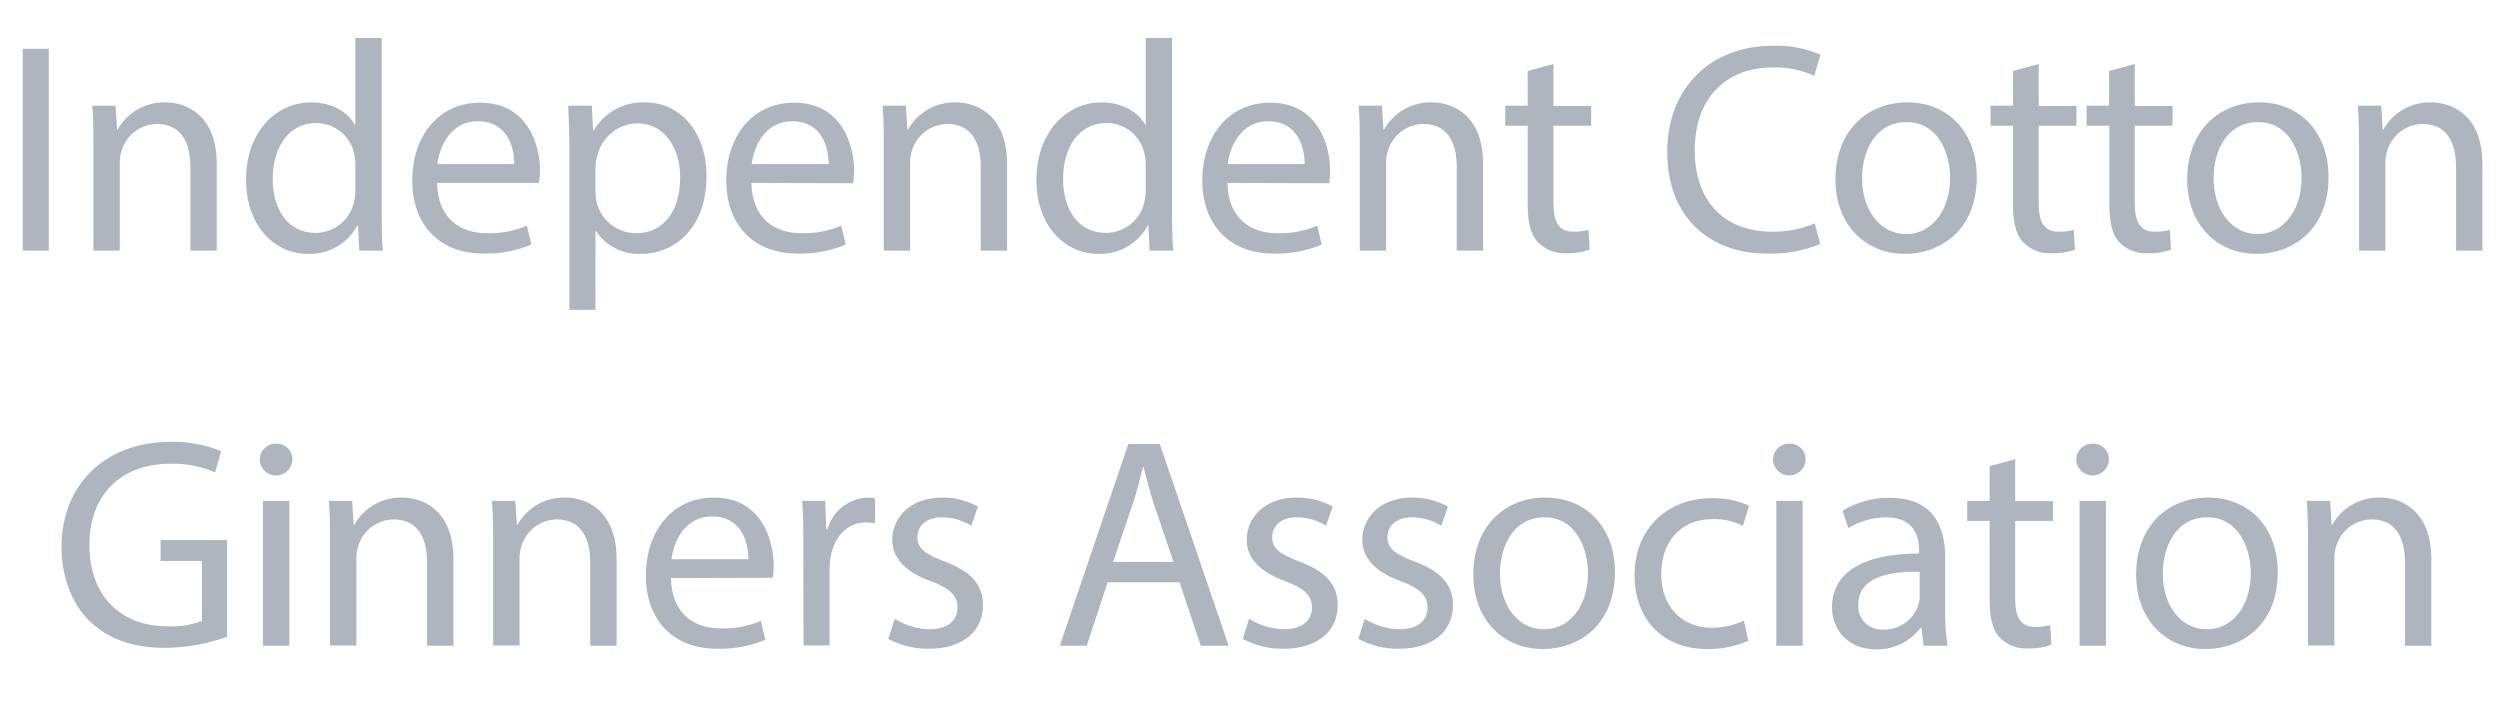
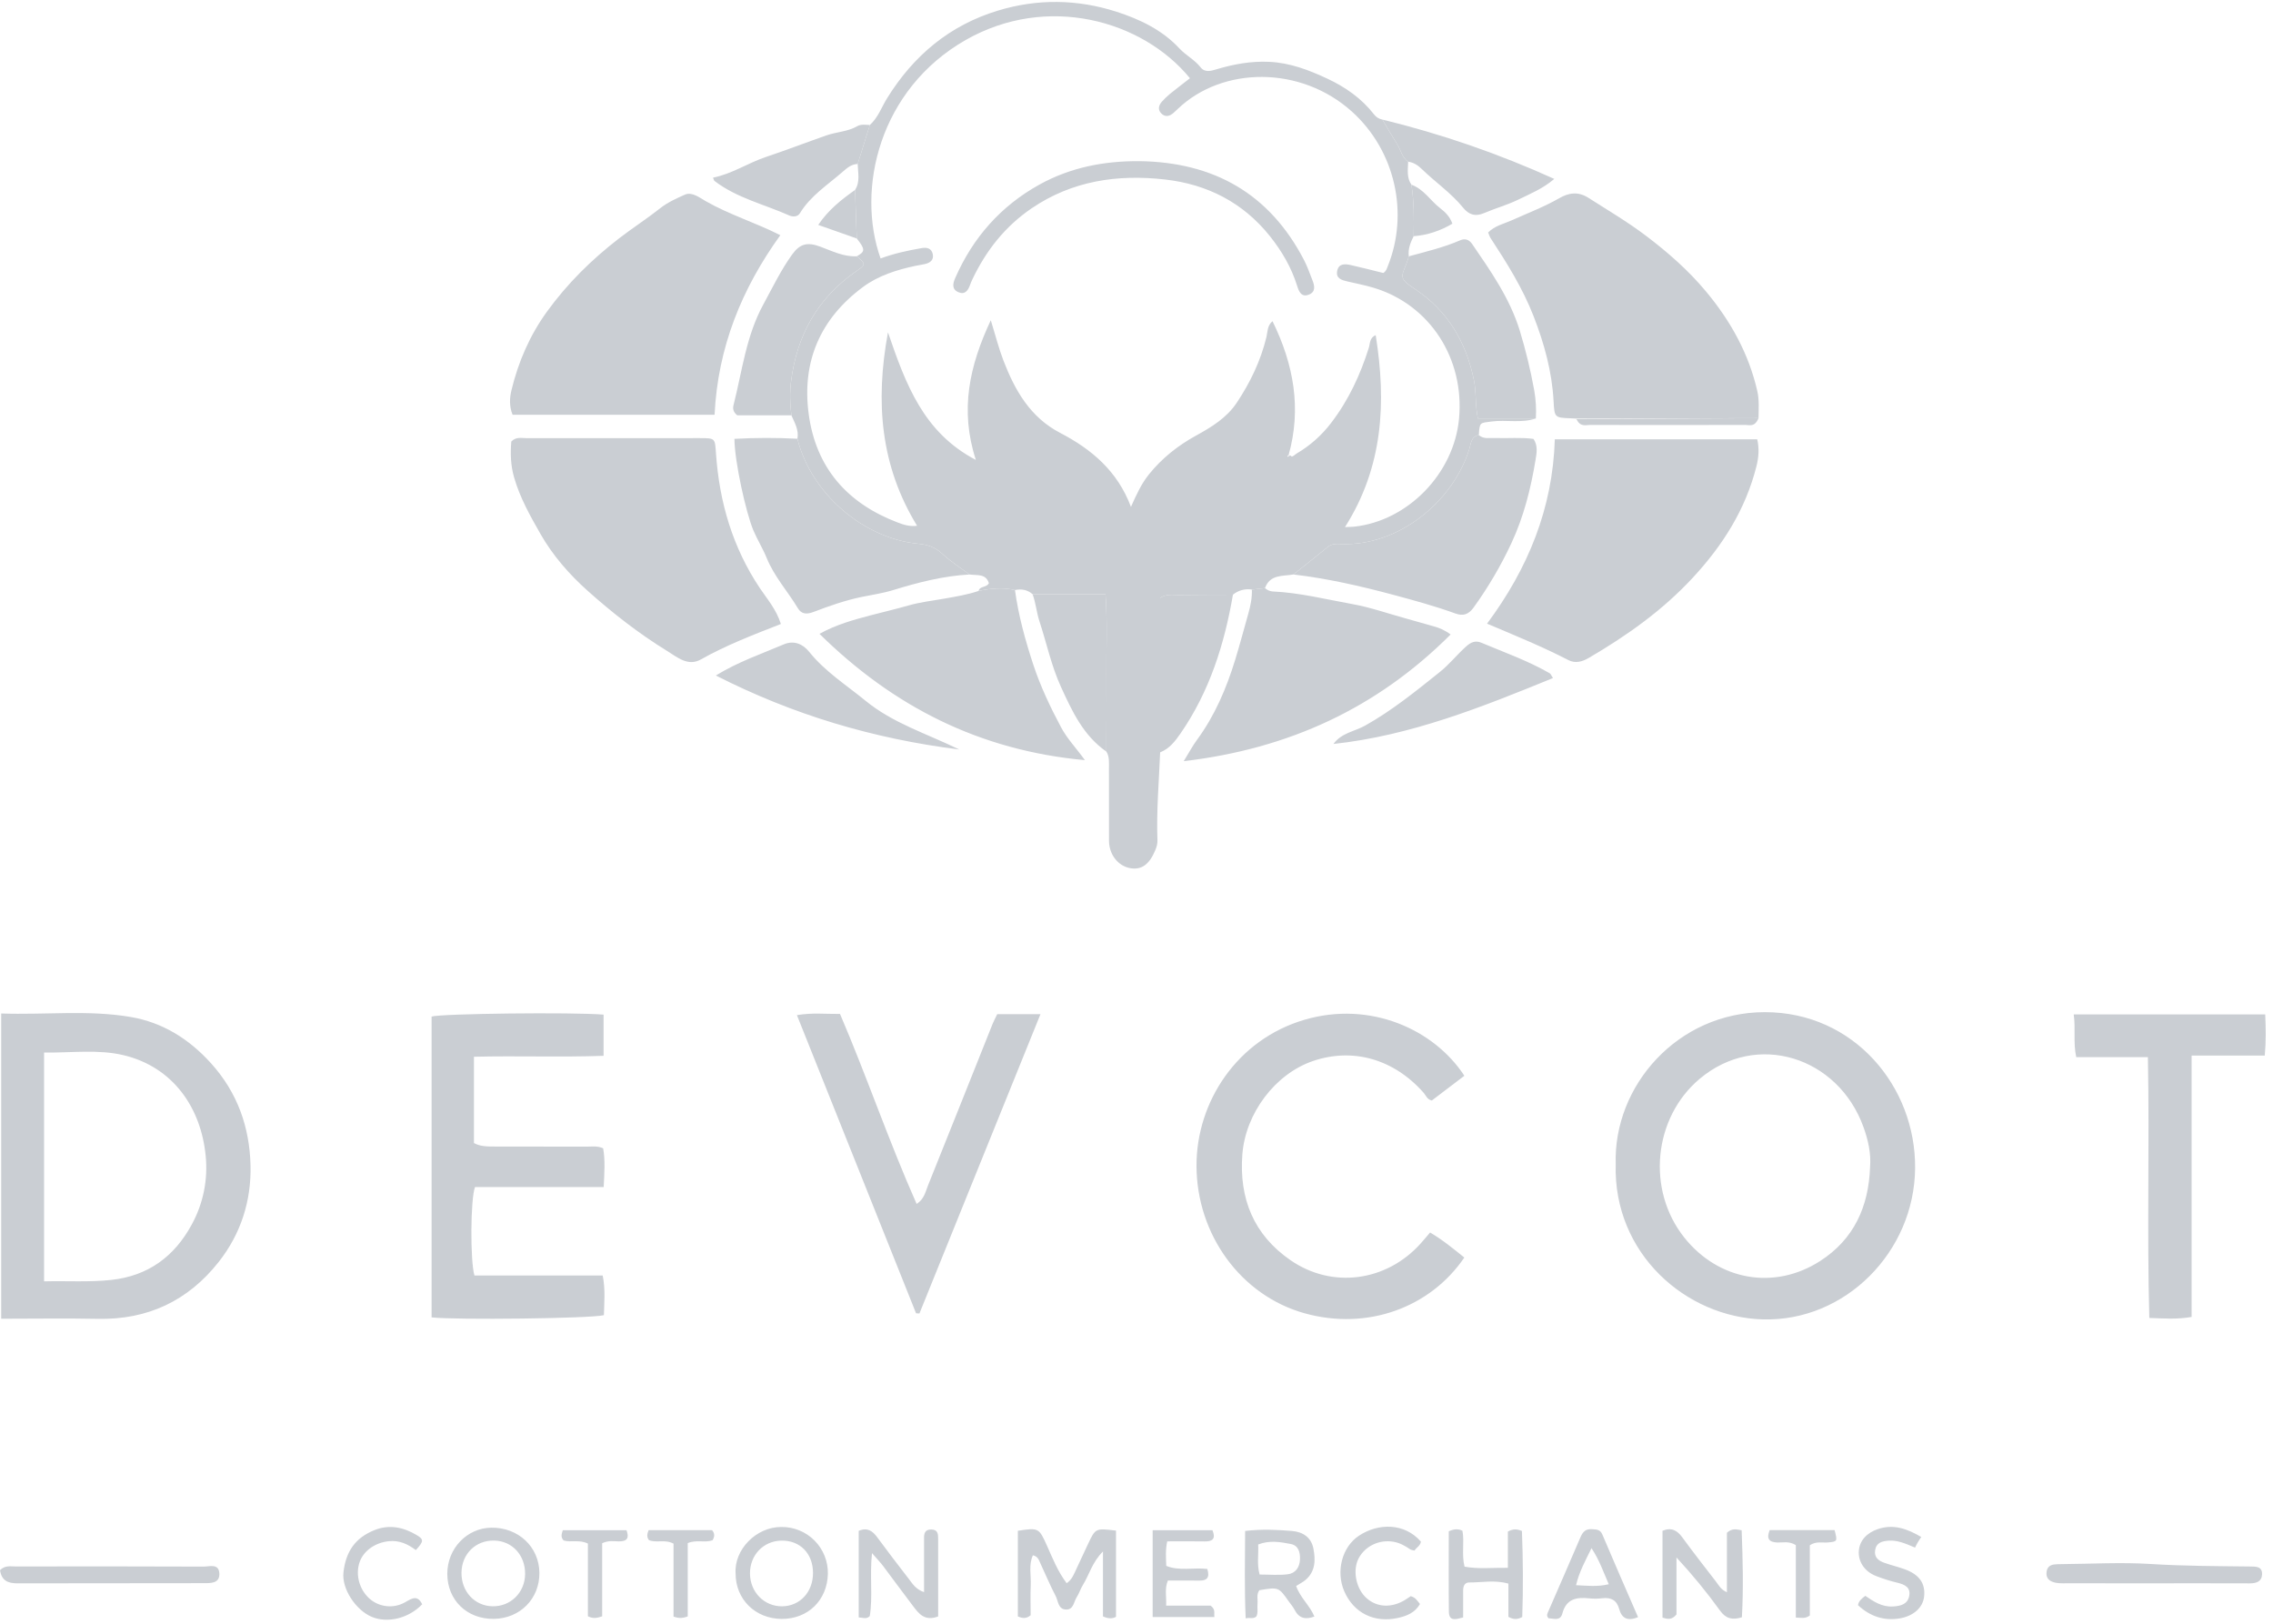
- <svg xmlns="http://www.w3.org/2000/svg" id="5b89969f-a4b6-4032-8456-c17b6b17ff18" data-name="Layer 1" viewBox="0 0 417.54 120.35">
-   <defs>
-     <style />
-   </defs>
-   <path class="50eddc32-11f8-4732-87a7-a5ddf78c550a" fill="#aeb5be" d="M8.15 8.15v33.7H3.8V8.15zM15.6 24.2c0-2.5 0-4.55-.2-6.55h3.9l.25 4h.1a8.9 8.9 0 0 1 8-4.55c3.35 0 8.55 2 8.55 10.3v14.45h-4.4v-14c0-3.9-1.45-7.15-5.6-7.15a6.25 6.25 0 0 0-5.9 4.5 6.33 6.33 0 0 0-.3 2.1v14.55h-4.4zM63.75 6.35V35.6c0 2.15 0 4.6.2 6.25H60l-.2-4.2h-.1a9 9 0 0 1-8.25 4.75c-5.85 0-10.35-4.95-10.35-12.3-.05-8 4.95-13 10.85-13 3.7 0 6.2 1.75 7.3 3.7h.1V6.35zm-4.4 21.15a7.77 7.77 0 0 0-.2-1.85 6.47 6.47 0 0 0-6.35-5.1c-4.55 0-7.25 4-7.25 9.35 0 4.9 2.4 9 7.15 9a6.61 6.61 0 0 0 6.45-5.25 7.64 7.64 0 0 0 .2-1.9zM73 30.55c.1 5.95 3.9 8.4 8.3 8.4A15.91 15.91 0 0 0 88 37.7l.75 3.15a19.6 19.6 0 0 1-8 1.5c-7.45 0-11.9-4.9-11.9-12.2s4.3-13 11.35-13c7.9 0 10 7 10 11.4a16.6 16.6 0 0 1-.2 2zm12.9-3.15c0-2.8-1.15-7.15-6.1-7.15-4.45 0-6.4 4.1-6.75 7.15zm9.2-1.85c0-3.1-.1-5.6-.2-7.9h3.95l.2 4.15h.1a9.51 9.51 0 0 1 8.6-4.7c5.85 0 10.25 4.95 10.25 12.3 0 8.7-5.3 13-11 13a8.49 8.49 0 0 1-7.45-3.8h-.1v13.15H95.1zM99.45 32a9.91 9.91 0 0 0 .2 1.8 6.79 6.79 0 0 0 6.6 5.15c4.65 0 7.35-3.8 7.35-9.35 0-4.85-2.55-9-7.2-9a7 7 0 0 0-6.65 5.45 7.14 7.14 0 0 0-.3 1.8zm26.05-1.45c.1 5.95 3.9 8.4 8.3 8.4a15.91 15.91 0 0 0 6.7-1.25l.75 3.15a19.6 19.6 0 0 1-8.05 1.5c-7.45 0-11.9-4.9-11.9-12.2s4.3-13 11.35-13c7.9 0 10 7 10 11.4a16.6 16.6 0 0 1-.15 2.05zm12.9-3.15c0-2.8-1.15-7.15-6.1-7.15-4.45 0-6.4 4.1-6.75 7.15zm9.2-3.2c0-2.5 0-4.55-.2-6.55h3.9l.25 4h.1a8.9 8.9 0 0 1 8-4.55c3.35 0 8.55 2 8.55 10.3v14.45h-4.4v-14c0-3.9-1.45-7.15-5.6-7.15a6.25 6.25 0 0 0-5.9 4.5 6.33 6.33 0 0 0-.3 2.05v14.6h-4.4zm48.15-17.85V35.6c0 2.15.05 4.6.2 6.25H192l-.2-4.2h-.1a9 9 0 0 1-8.25 4.75c-5.85 0-10.35-4.95-10.35-12.3 0-8 5-13 10.85-13 3.7 0 6.2 1.75 7.3 3.7h.1V6.35zm-4.4 21.15a7.77 7.77 0 0 0-.2-1.85 6.47 6.47 0 0 0-6.35-5.1c-4.55 0-7.25 4-7.25 9.35 0 4.9 2.4 9 7.15 9a6.61 6.61 0 0 0 6.45-5.25 7.64 7.64 0 0 0 .2-1.9zM205 30.55c.1 5.95 3.9 8.4 8.3 8.4a15.91 15.91 0 0 0 6.7-1.25l.75 3.15a19.6 19.6 0 0 1-8.05 1.5c-7.45 0-11.9-4.9-11.9-12.2s4.3-13 11.35-13c7.9 0 10 7 10 11.4a16.6 16.6 0 0 1-.15 2.05zm12.9-3.15c0-2.8-1.15-7.15-6.1-7.15-4.45 0-6.4 4.1-6.75 7.15zm9.2-3.2c0-2.5 0-4.55-.2-6.55h3.9l.25 4h.1a8.9 8.9 0 0 1 8-4.55c3.35 0 8.55 2 8.55 10.3v14.45h-4.4v-14c0-3.9-1.45-7.15-5.6-7.15a6.25 6.25 0 0 0-5.9 4.5 6.33 6.33 0 0 0-.3 2.05v14.6h-4.4zm32.35-13.5v7h6.3V21h-6.3v13c0 3 .85 4.7 3.3 4.7a9.79 9.79 0 0 0 2.55-.3l.2 3.3a10.77 10.77 0 0 1-3.9.6 6.1 6.1 0 0 1-4.75-1.85c-1.25-1.3-1.7-3.45-1.7-6.3V21h-3.75v-3.35h3.75v-5.8zM304 40.75a21.59 21.59 0 0 1-8.9 1.6c-9.5 0-16.65-6-16.65-17 0-10.55 7.15-17.7 17.6-17.7a18.06 18.06 0 0 1 8 1.5l-1.05 3.5a15.84 15.84 0 0 0-6.8-1.4c-7.9 0-13.15 5.05-13.15 13.9 0 8.25 4.75 13.55 12.95 13.55a17.41 17.41 0 0 0 7.1-1.4zm26.15-11.2c0 9-6.2 12.85-12 12.85-6.55 0-11.6-4.8-11.6-12.45 0-8.1 5.3-12.85 12-12.85 6.9 0 11.6 5.05 11.6 12.45zM311 29.8c0 5.3 3.05 9.3 7.35 9.3s7.35-4 7.35-9.4c0-4.1-2-9.3-7.25-9.3S311 25.2 311 29.8zm29.5-19.1v7h6.3V21h-6.3v13c0 3 .85 4.7 3.3 4.7a9.79 9.79 0 0 0 2.55-.3l.2 3.3a10.77 10.77 0 0 1-3.9.6 6.1 6.1 0 0 1-4.75-1.85c-1.25-1.3-1.7-3.45-1.7-6.3V21h-3.75v-3.35h3.75v-5.8zm16.04 0v7h6.31V21h-6.31v13c0 3 .86 4.7 3.31 4.7a9.79 9.79 0 0 0 2.55-.3l.2 3.3a10.77 10.77 0 0 1-3.9.6 6.1 6.1 0 0 1-4.7-1.8c-1.25-1.3-1.7-3.45-1.7-6.3V21h-3.8v-3.35h3.75v-5.8zm32.36 18.85c0 9-6.2 12.85-12 12.85-6.56 0-11.6-4.8-11.6-12.45 0-8.1 5.29-12.85 12-12.85 6.9 0 11.6 5.05 11.6 12.45zm-19.2.25c0 5.3 3.05 9.3 7.35 9.3s7.35-4 7.35-9.4c0-4.1-2-9.3-7.25-9.3s-7.45 4.8-7.45 9.4zm24.3-5.6c0-2.5-.05-4.55-.2-6.55h3.9l.25 4h.1a8.9 8.9 0 0 1 8-4.55c3.35 0 8.55 2 8.55 10.3v14.45h-4.4v-14c0-3.9-1.45-7.15-5.6-7.15a6.25 6.25 0 0 0-5.9 4.5 6.33 6.33 0 0 0-.3 2.05v14.6H394zM37.93 106.35a31.4 31.4 0 0 1-10.35 1.85c-5.1 0-9.3-1.3-12.61-4.45-2.89-2.8-4.7-7.3-4.7-12.55.06-10 7-17.4 18.26-17.4a20.83 20.83 0 0 1 8.4 1.55l-1 3.55a17.47 17.47 0 0 0-7.45-1.45c-8.2 0-13.55 5.1-13.55 13.55s5.15 13.6 13 13.6a14.19 14.19 0 0 0 5.8-.9v-10h-6.9v-3.5h11.1zm10.9-29.5a2.73 2.73 0 0 1-5.45 0 2.67 2.67 0 0 1 2.74-2.75 2.62 2.62 0 0 1 2.71 2.75zm-4.91 31v-24.2h4.41v24.2zm11.2-17.65c0-2.5 0-4.55-.2-6.55h3.9l.25 4h.1a8.9 8.9 0 0 1 8-4.55c3.35 0 8.56 2 8.56 10.3v14.45h-4.4V93.9c0-3.9-1.45-7.15-5.61-7.15a6.25 6.25 0 0 0-5.9 4.5 6.33 6.33 0 0 0-.3 2v14.55h-4.4zm27.25 0c0-2.5-.05-4.55-.2-6.55h3.9l.25 4h.1a8.9 8.9 0 0 1 8-4.55c3.35 0 8.56 2 8.56 10.3v14.45h-4.4V93.9c0-3.9-1.46-7.15-5.61-7.15a6.25 6.25 0 0 0-5.9 4.5 6.33 6.33 0 0 0-.3 2v14.55h-4.4zm29.7 6.35c.1 6 3.9 8.4 8.3 8.4a16 16 0 0 0 6.71-1.25l.75 3.15a19.7 19.7 0 0 1-8.06 1.5c-7.45 0-11.9-4.9-11.9-12.2s4.3-13.05 11.35-13.05c7.9 0 10 7 10 11.4a19.43 19.43 0 0 1-.14 2zM125 93.4c0-2.8-1.14-7.15-6.1-7.15-4.45 0-6.4 4.1-6.75 7.15zm9.17-2.2c0-2.85 0-5.3-.2-7.55h3.85l.18 4.75h.2a7.26 7.26 0 0 1 6.7-5.3 4.76 4.76 0 0 1 1.25.15v4.15a6.61 6.61 0 0 0-1.5-.15c-3.1 0-5.3 2.35-5.9 5.65a12.38 12.38 0 0 0-.2 2v12.9h-4.35zm15.25 12.15a11.53 11.53 0 0 0 5.8 1.75c3.2 0 4.7-1.6 4.7-3.6s-1.25-3.25-4.5-4.45c-4.35-1.55-6.4-4-6.4-6.85 0-3.9 3.15-7.1 8.35-7.1a12.08 12.08 0 0 1 5.95 1.5l-1.1 3.2a9.42 9.42 0 0 0-4.95-1.4c-2.6 0-4.05 1.5-4.05 3.3 0 2 1.45 2.9 4.6 4.1 4.2 1.6 6.35 3.7 6.35 7.3 0 4.25-3.3 7.25-9 7.25a13.8 13.8 0 0 1-6.8-1.65zm35.58-6.1l-3.5 10.6H177l11.45-33.7h5.25l11.5 33.7h-4.65L197 97.25zm11-3.4l-3.3-9.7C192 82 191.52 80 191 78h-.1c-.5 2-1 4-1.7 6.1l-3.3 9.75zm12.62 9.5a11.53 11.53 0 0 0 5.8 1.75c3.2 0 4.7-1.6 4.7-3.6s-1.25-3.25-4.5-4.45c-4.35-1.55-6.4-4-6.4-6.85 0-3.9 3.15-7.1 8.35-7.1a12.08 12.08 0 0 1 6 1.5l-1.1 3.2a9.42 9.42 0 0 0-4.95-1.4c-2.6 0-4.05 1.5-4.05 3.3 0 2 1.45 2.9 4.6 4.1 4.2 1.6 6.35 3.7 6.35 7.3 0 4.25-3.3 7.25-9.05 7.25a13.8 13.8 0 0 1-6.8-1.65zm19.3 0a11.53 11.53 0 0 0 5.8 1.75c3.2 0 4.7-1.6 4.7-3.6s-1.25-3.25-4.5-4.45c-4.35-1.55-6.4-4-6.4-6.85 0-3.9 3.15-7.1 8.35-7.1a12.08 12.08 0 0 1 5.95 1.5l-1.1 3.2a9.42 9.42 0 0 0-4.95-1.4c-2.6 0-4.05 1.5-4.05 3.3 0 2 1.45 2.9 4.6 4.1 4.2 1.6 6.35 3.7 6.35 7.3 0 4.25-3.3 7.25-9 7.25a13.8 13.8 0 0 1-6.8-1.65zm41.8-7.8c0 9-6.2 12.85-12.05 12.85-6.55 0-11.6-4.8-11.6-12.45 0-8.1 5.3-12.85 12-12.85 6.93 0 11.65 5.05 11.65 12.45zm-19.2.25c0 5.3 3 9.3 7.35 9.3s7.35-3.95 7.35-9.4c0-4.1-2.05-9.3-7.25-9.3s-7.45 4.8-7.45 9.4zM292 107a16.21 16.21 0 0 1-6.95 1.4c-7.3 0-12.05-4.95-12.05-12.35s5.1-12.85 13-12.85a14.71 14.71 0 0 1 6.1 1.25l-1 3.4a10.2 10.2 0 0 0-5.1-1.15c-5.55 0-8.55 4.1-8.55 9.15 0 5.6 3.6 9 8.4 9a12.5 12.5 0 0 0 5.4-1.2zm9.57-30.15a2.73 2.73 0 0 1-5.45 0 2.68 2.68 0 0 1 2.75-2.75 2.61 2.61 0 0 1 2.7 2.75zm-4.9 31v-24.2h4.4v24.2zm24.6 0l-.35-3h-.15a9 9 0 0 1-7.4 3.6c-4.9 0-7.4-3.45-7.4-7 0-5.85 5.2-9 14.55-9V92c0-2-.55-5.6-5.5-5.6a12.06 12.06 0 0 0-6.3 1.8l-1-2.9a15 15 0 0 1 7.95-2.15c7.4 0 9.2 5.05 9.2 9.9v9a34.07 34.07 0 0 0 .4 5.8zm-.65-12.35c-4.8-.1-10.25.75-10.25 5.45a3.89 3.89 0 0 0 4.15 4.2 6 6 0 0 0 5.85-4.05 4.59 4.59 0 0 0 .25-1.4zm15.95-18.8v7h6.3V87h-6.3v13c0 3 .85 4.7 3.3 4.7a9.79 9.79 0 0 0 2.55-.3l.2 3.3a10.77 10.77 0 0 1-3.9.6 6.1 6.1 0 0 1-4.72-1.8c-1.25-1.3-1.7-3.45-1.7-6.3V87h-3.75v-3.35h3.75v-5.8zm15.65.15a2.73 2.73 0 0 1-5.45 0 2.68 2.68 0 0 1 2.75-2.75 2.61 2.61 0 0 1 2.7 2.75zm-4.9 31v-24.2h4.4v24.2zm33.1-12.3c0 9-6.2 12.85-12.05 12.85-6.55 0-11.6-4.8-11.6-12.45 0-8.1 5.3-12.85 12-12.85 6.95 0 11.65 5.05 11.65 12.45zm-19.2.25c0 5.3 3 9.3 7.35 9.3s7.35-3.95 7.35-9.4c0-4.1-2.05-9.3-7.25-9.3s-7.45 4.8-7.45 9.4zm24.25-5.6c0-2.5-.05-4.55-.2-6.55h3.9l.25 4h.1a8.9 8.9 0 0 1 8-4.55c3.35 0 8.55 2 8.55 10.3v14.45h-4.4V93.9c0-3.9-1.45-7.15-5.6-7.15a6.25 6.25 0 0 0-5.9 4.5 6.33 6.33 0 0 0-.3 2v14.55h-4.4z" />
+ <svg xmlns="http://www.w3.org/2000/svg" width="161" height="115">
+   <g fill="#CACED3" fill-rule="evenodd">
+     <path d="M91.242 32.232c.248.261.427-.01.592-.106a8.382 8.382 0 0 0 2.47-2.197c1.219-1.595 2.047-3.381 2.649-5.288.095-.303.053-.73.49-.9.762 4.763.529 9.327-2.175 13.59.323-.013.489-.012.652-.03 3.807-.412 7.062-3.764 7.425-7.642.4-4.269-2.068-8.072-6.03-9.272-.61-.185-1.238-.306-1.86-.45-.41-.096-.847-.207-.74-.75.108-.545.564-.503.971-.412.78.175 1.555.377 2.294.559.204-.126.245-.296.306-.448 1.534-3.776.54-8.22-2.531-10.986-3.62-3.259-9.159-3.214-12.328-.188-.098.093-.195.186-.295.275-.288.258-.607.333-.89.032-.248-.263-.17-.565.054-.815.179-.2.371-.391.58-.56.463-.376.94-.735 1.411-1.102-3.372-4.12-10.127-6-15.891-2.707-6.105 3.487-7.773 10.541-6.023 15.47.942-.35 1.922-.562 2.911-.733.363-.063.698.007.785.426.086.416-.182.615-.548.701-.228.054-.463.083-.693.132-1.323.284-2.61.686-3.708 1.5-3.016 2.24-4.333 5.27-3.841 8.975.506 3.81 2.725 6.335 6.288 7.693.417.16.867.311 1.39.238-2.584-4.227-2.976-8.74-2.061-13.7 1.256 3.671 2.513 7.095 6.226 9.037-1.157-3.546-.451-6.678 1.057-9.894.335 1.081.564 1.995.9 2.867.813 2.104 1.893 4.007 4.01 5.11 2.211 1.151 4.057 2.685 5.019 5.242.4-.907.755-1.664 1.285-2.318.923-1.139 2.045-2.029 3.328-2.733 1.094-.6 2.166-1.254 2.877-2.32.956-1.434 1.698-2.97 2.106-4.66.088-.363.05-.804.43-1.12 1.504 3.067 2.068 6.192 1.136 9.498-.075.017-.099.06-.06.118.008.01.062.007.076-.007.054-.058.036-.102-.044-.125m-30.677-18.78c.376-.58.201-1.218.186-1.84l.862-2.761c.582-.519.825-1.255 1.221-1.894 1.867-3.01 4.41-5.16 7.841-6.203 2.813-.856 5.643-.81 8.398.074 1.64.527 3.251 1.289 4.47 2.606.46.496 1.078.794 1.498 1.336.296.382.74.256 1.12.14 1.22-.367 2.444-.59 3.736-.531 1.482.068 2.811.581 4.117 1.19 1.285.6 2.431 1.4 3.313 2.537.148.19.344.32.588.362.352.587.693 1.179 1.057 1.757.258.41.332.935.77 1.231-.016.556-.12 1.124.234 1.626.184 1.21.18 2.427.155 3.646-.225.45-.412.908-.342 1.427-.051.16-.094.323-.155.478-.39.991-.554 1.085.574 1.828 2.32 1.527 3.643 3.76 4.196 6.479.173.852.073 1.727.277 2.696h4.106c-1.025.353-2.095.078-3.14.217-.827.11-.838.031-.9.959-.563.111-.557.626-.68 1.016-1.178 3.723-5.018 6.87-9.076 6.7-.328-.013-.657-.029-.952.216-.796.66-1.615 1.297-2.424 1.943-.761.133-1.66-.021-2.013.965l-.93.104a1.681 1.681 0 0 0-1.341.362c-1.292.006-2.584.004-3.876.023-.391.005-.803-.098-1.28.206v10.938c-.083 2.075-.27 4.146-.192 6.226.01.237-.053.459-.144.682-.416 1.018-.972 1.433-1.771 1.296-.87-.148-1.513-.965-1.516-1.944-.006-1.712 0-3.425-.003-5.137-.001-.4.044-.81-.183-1.177.003-1.847.02-3.693.003-5.54-.015-1.825.077-3.656-.064-5.608H73.14c-.365-.317-.787-.388-1.248-.294-.865-.198-1.722-.115-2.578.064.09-.366.55-.214.73-.55-.213-.7-.852-.536-1.37-.614-.643-.481-1.331-.913-1.915-1.457-.502-.47-1.05-.659-1.706-.72-3.917-.37-7.622-3.593-8.57-7.438.112-.62-.194-1.13-.428-1.66-.098-.802-.124-1.608-.022-2.41.415-3.266 1.885-5.908 4.626-7.8.685-.472.673-.506.03-1.054.604-.334.603-.495-.004-1.26l-.12-3.437m51.095 16.193c-.134-.007-.268-.017-.402-.021-1.149-.036-1.153-.067-1.215-1.207-.113-2.09-.655-4.07-1.417-6.024-.776-1.99-1.889-3.765-3.045-5.53-.07-.107-.105-.239-.174-.398.473-.482 1.116-.613 1.677-.865 1.128-.508 2.283-.946 3.365-1.565.644-.369 1.31-.507 2.07-.02 1.372.876 2.763 1.695 4.074 2.687 1.564 1.184 3.004 2.449 4.251 3.946 1.735 2.082 3.027 4.397 3.631 7.06.143.63.09 1.27.084 1.908l-12.899.03M55.312 44.193c-1.96.767-3.874 1.5-5.67 2.512-.911.514-1.669-.158-2.386-.599-2.012-1.237-3.876-2.693-5.63-4.261-1.304-1.165-2.478-2.507-3.35-4.04-.725-1.272-1.446-2.55-1.86-3.987-.252-.87-.268-1.706-.2-2.546.329-.35.72-.239 1.075-.24 4.098-.007 8.196-.006 12.294-.002 1.102.001 1.052.013 1.132 1.126.243 3.422 1.177 6.62 3.11 9.505.516.771 1.154 1.486 1.485 2.532m50.018-.023c2.904-3.908 4.65-8.159 4.8-13.058h14.337c.153.674.102 1.284-.056 1.913-.771 3.062-2.387 5.606-4.525 7.91-2.148 2.314-4.666 4.092-7.36 5.667-.452.263-.94.404-1.44.146-1.83-.946-3.738-1.723-5.756-2.578M50.614 29.375H36.306c-.242-.603-.21-1.186-.082-1.725.485-2.017 1.297-3.894 2.523-5.585 1.439-1.984 3.147-3.672 5.093-5.175.962-.743 1.987-1.4 2.94-2.155.508-.401 1.143-.689 1.74-.952.49-.216 1.038.219 1.461.46 1.672.959 3.518 1.516 5.29 2.415-2.726 3.777-4.426 7.936-4.657 12.717m81.844 53.308c.083-1.002-.136-1.95-.468-2.867-1.803-4.979-7.565-6.805-11.604-3.406-3.258 2.741-3.793 7.85-1.076 11.25 2.423 3.03 6.367 3.74 9.615 1.65 2.393-1.54 3.431-3.85 3.533-6.627m-18.014-.219c-.185-5.554 4.392-10.775 10.557-10.779 6.324-.004 10.702 5.28 10.649 11.057-.055 5.922-4.945 10.856-10.767 10.703-5.476-.145-10.618-4.678-10.44-10.98M3.121 74.546V90.75c1.621-.042 3.185.068 4.753-.1 2.615-.281 4.48-1.655 5.712-3.93a8.363 8.363 0 0 0 .982-4.857c-.329-3.436-2.337-6.301-5.816-7.13-1.8-.429-3.673-.162-5.63-.187zM.084 71.78c3.135.108 6.17-.265 9.162.245 2.259.384 4.127 1.54 5.699 3.278 1.883 2.083 2.734 4.537 2.8 7.233.061 2.492-.677 4.838-2.249 6.833-2.177 2.764-5.036 4.11-8.574 4.037-2.247-.046-4.495-.008-6.838-.008V71.78zm42.668.08v2.917c-3.046.11-6.085-.009-9.182.066v6.112c.44.244.938.246 1.438.247 2.185.001 4.37 0 6.554.008.365.001.74-.07 1.16.117.153.858.085 1.744.038 2.743h-9.115c-.325.858-.343 5.243-.04 6.266h9.085c.2 1.003.106 1.918.085 2.809-.905.239-10.553.351-12.204.157V71.998c.612-.212 10.01-.32 12.18-.138m60.973 4.33c-.769.585-1.54 1.172-2.305 1.752-.337-.07-.418-.362-.584-.55-2.096-2.375-4.989-3.211-7.825-2.25-2.69.913-4.789 3.71-5.012 6.615-.24 3.133.805 5.697 3.408 7.494 2.955 2.042 6.792 1.514 9.21-1.17.223-.248.436-.506.68-.79.886.52 1.652 1.152 2.424 1.773-2.41 3.54-6.864 5.19-11.318 3.947-4.516-1.259-7.644-5.584-7.652-10.451-.007-4.526 2.88-8.941 7.657-10.339 4.638-1.356 9.158.67 11.317 3.97" />
+     <path d="M88.671 41.756l.931-.104a.9.9 0 0 0 .545.238c1.914.086 3.77.558 5.644.894 1.266.227 2.495.66 3.74 1.004.674.187 1.345.386 2.02.571.39.108.76.251 1.198.578-5.215 5.214-11.458 8.098-18.904 8.972.383-.62.626-1.084.933-1.5 1.269-1.723 2.09-3.656 2.713-5.682.333-1.087.623-2.188.933-3.283.156-.552.27-1.11.247-1.688m-19.358.097c.856-.179 1.713-.262 2.578-.064.246 1.8.728 3.546 1.292 5.265.51 1.55 1.209 3.023 1.979 4.466.43.804 1.06 1.45 1.683 2.316-7.464-.683-13.574-3.801-18.8-8.945 1.171-.65 2.41-.994 3.648-1.318.891-.234 1.789-.442 2.676-.696.824-.236 1.69-.331 2.53-.481.817-.146 1.627-.276 2.414-.543m1.324 29.974h3.061l-8.574 21.2c-.079-.006-.158-.01-.238-.015-2.8-7.01-5.602-14.019-8.439-21.116 1.075-.183 2.03-.075 3.053-.084 1.897 4.423 3.443 8.987 5.426 13.455.536-.34.624-.856.799-1.29 1.537-3.816 3.055-7.639 4.581-11.458.086-.216.2-.42.33-.692m76.249.018h13.564c.043.972.063 1.895-.033 2.916h-5.18v18.51c-1.062.186-1.984.105-2.997.072-.17-6.153.019-12.26-.1-18.47h-5.075c-.227-1.048-.034-2.005-.179-3.028m-55.27-31.158c.81-.646 1.628-1.282 2.424-1.943.295-.245.624-.23.952-.216 4.058.17 7.898-2.977 9.076-6.7.123-.39.117-.905.68-1.016.341.308.762.193 1.156.21.902.036 1.81-.06 2.716.063.327.48.225 1 .147 1.476-.336 2.04-.831 4.027-1.718 5.923a28.07 28.07 0 0 1-2.67 4.544c-.372.518-.767.61-1.284.424-1.448-.523-2.931-.93-4.415-1.327-2.324-.623-4.67-1.155-7.064-1.438m-35.132-9.613c.947 3.844 4.652 7.069 8.569 7.437.656.062 1.204.252 1.706.72.584.545 1.272.977 1.914 1.458-1.863.099-3.648.564-5.424 1.108-.722.222-1.486.33-2.226.483-1.177.244-2.296.64-3.399 1.061-.538.206-.876.124-1.11-.266-.718-1.197-1.674-2.24-2.209-3.56-.272-.669-.663-1.29-.947-1.967-.507-1.204-1.325-4.833-1.336-6.466a41.246 41.246 0 0 1 4.462-.008m52.304-1.438h-4.106c-.204-.97-.104-1.844-.277-2.696-.553-2.719-1.877-4.952-4.196-6.48-1.128-.742-.964-.836-.574-1.827.061-.155.104-.318.155-.478 1.22-.337 2.456-.622 3.624-1.131.346-.15.635-.073.866.264 1.319 1.925 2.656 3.828 3.362 6.104a37.415 37.415 0 0 1 1.03 4.252 8.6 8.6 0 0 1 .116 1.992M60.688 18.15c.643.548.655.582-.03 1.055-2.74 1.891-4.211 4.533-4.626 7.798-.103.802-.076 1.608.022 2.411h-3.833c-.298-.236-.323-.487-.267-.709.613-2.408.886-4.897 2.117-7.15.654-1.197 1.24-2.426 2.04-3.535.56-.774 1.091-.886 2.002-.547.832.31 1.646.725 2.575.677m-9.983 29.691c1.597-.978 3.233-1.53 4.812-2.204.698-.298 1.34-.045 1.798.527 1.122 1.401 2.625 2.346 3.99 3.465 1.947 1.596 4.319 2.321 6.64 3.453-6.103-.765-11.779-2.46-17.24-5.24m43.744 4.849c.572-.79 1.496-.882 2.245-1.301 1.907-1.069 3.59-2.435 5.287-3.793.686-.55 1.22-1.232 1.866-1.811.34-.304.654-.446 1.084-.264 1.629.686 3.3 1.275 4.839 2.162.074.043.108.157.227.34-5.06 2.067-10.085 4.078-15.548 4.667m-12.274.594V42.346c.477-.303.889-.2 1.28-.206 1.292-.018 2.584-.016 3.876-.022-.604 3.515-1.661 6.862-3.713 9.829-.38.549-.787 1.081-1.443 1.338m-9.036-11.202h5.166c.14 1.952.049 3.783.065 5.609.015 1.846-.001 3.692-.004 5.539-1.637-1.138-2.432-2.867-3.223-4.597-.679-1.487-1.01-3.092-1.519-4.636-.202-.615-.254-1.292-.485-1.915m26.603-30.627c-.438-.296-.512-.822-.77-1.231-.364-.578-.706-1.17-1.057-1.757a68.928 68.928 0 0 1 12.178 4.204c-.828.702-1.711 1.056-2.545 1.464-.777.381-1.626.612-2.424.954-.625.269-1.078.127-1.495-.387-.848-1.043-1.97-1.802-2.926-2.735-.248-.242-.571-.472-.961-.512M61.613 8.851l-.862 2.761c-.436.016-.747.277-1.05.543-1.065.934-2.287 1.702-3.048 2.956-.156.255-.51.257-.742.152-1.778-.795-3.72-1.235-5.302-2.448-.044-.033-.053-.113-.105-.233 1.342-.264 2.472-1.038 3.75-1.466 1.435-.481 2.85-1.025 4.28-1.526.723-.254 1.51-.26 2.187-.654.267-.155.59-.093.892-.085m10.483 105.632v-6.066c1.475-.23 1.498-.206 2.076 1.084.395.882.75 1.789 1.38 2.628.39-.257.524-.662.7-1.033.272-.576.537-1.156.809-1.732.535-1.137.536-1.137 1.988-.959v6.103c-.245.141-.531.145-.924-.027v-4.6c-.77.77-.968 1.64-1.413 2.359-.176.284-.277.615-.456.896-.203.32-.212.862-.731.858-.583-.004-.563-.599-.748-.952-.403-.767-.733-1.572-1.101-2.357-.096-.204-.157-.45-.514-.534-.312.68-.122 1.407-.153 2.105-.032.734-.007 1.47-.007 2.143-.317.259-.565.223-.906.084m45.66-6.066c.634-.261 1.038-.034 1.4.461.773 1.057 1.58 2.09 2.38 3.125.2.258.344.574.785.766v-4.213c.362-.328.655-.247 1.043-.176.079 2.051.133 4.11.017 6.162-.687.216-1.138.092-1.543-.465a39.465 39.465 0 0 0-3.091-3.77v4.038c-.332.394-.62.335-.99.224v-6.152zm34.96 3.719c-2.114 0-4.229.001-6.343-.001-.334 0-.67.02-.994-.104-.335-.13-.459-.369-.416-.711.038-.31.226-.477.526-.516.165-.021.334-.025.502-.026 2.114-.015 4.235-.143 6.34-.01 2.346.147 4.689.151 7.034.178.397.005.892-.026.86.569-.025.497-.406.626-.864.625-2.215-.009-4.43-.004-6.645-.004m-86.265 2.347c-.975.366-1.382-.217-1.79-.751-.711-.929-1.395-1.877-2.1-2.81-.194-.26-.422-.493-.796-.924-.172 1.63.067 3.056-.157 4.456-.224.247-.48.112-.784.097v-6.13c.616-.262.981.008 1.31.453.738.997 1.488 1.987 2.25 2.967.256.33.477.72 1.068.92v-2.968c0-.27.006-.538 0-.807-.01-.373.05-.676.532-.66.428.013.466.296.466.622-.001.807 0 1.613.001 2.42v3.115M.002 111.204c.36-.357.75-.26 1.106-.26 4.435-.006 8.87-.01 13.305.01.413.002 1.08-.245 1.123.472.043.721-.6.7-1.099.7-4.4.01-8.802.004-13.204.013-.645 0-1.123-.175-1.231-.935m103.634 3.35c-.526.137-1 .302-1.01-.414-.022-1.908-.007-3.816-.007-5.687.38-.174.667-.184.968-.039.152.818-.072 1.666.148 2.543 1.006.185 1.99.065 3.07.082v-2.564c.368-.21.646-.187.996-.046.078 2.025.093 4.06.022 6.096-.304.157-.583.213-.98-.014v-2.352c-.98-.277-1.882-.076-2.77-.082-.339-.003-.435.268-.436.565-.003.604-.001 1.208-.001 1.912m-66.442-3.064c.018-1.344-.912-2.355-2.19-2.381-1.302-.027-2.292.938-2.316 2.257-.025 1.335.92 2.37 2.19 2.397 1.286.028 2.298-.966 2.316-2.272m-5.511-.022c-.005-1.787 1.385-3.249 3.113-3.272 1.915-.026 3.39 1.355 3.41 3.194.02 1.84-1.375 3.246-3.241 3.264-1.89.02-3.277-1.327-3.282-3.186m25.904-.071c-.005-1.374-.917-2.307-2.236-2.285-1.283.021-2.242 1.03-2.228 2.342.014 1.309 1.008 2.319 2.273 2.31 1.266-.01 2.195-1.014 2.19-2.367m-5.482.045c-.117-1.687 1.458-3.301 3.23-3.295a3.254 3.254 0 0 1 3.306 3.322c-.045 1.855-1.4 3.202-3.282 3.188-1.861-.013-3.257-1.393-3.254-3.215m37.116.072c.677 0 1.342.061 1.99-.018.55-.068.849-.486.87-1.06.019-.509-.113-.983-.659-1.087-.736-.14-1.497-.278-2.302.037.039.708-.103 1.398.102 2.128m2.586.812c.3.848.964 1.37 1.294 2.162-.63.234-1.092.134-1.407-.483-.106-.207-.267-.386-.402-.578-.724-1.028-.724-1.028-2.088-.804-.222.296-.102.644-.133.97-.029.296.056.603-.076.885-.214.205-.444.066-.762.138-.093-2.106-.05-4.13-.039-6.188 1.182-.143 2.251-.085 3.316 0 .766.062 1.366.447 1.52 1.244.157.807.149 1.62-.557 2.225-.175.15-.39.253-.666.43m20.923-2.681c-.448.915-.867 1.66-1.096 2.623.79.034 1.489.127 2.318-.068-.391-.888-.659-1.701-1.223-2.555m3.296 4.887c-.777.317-1.163.046-1.333-.572-.175-.636-.58-.84-1.2-.768a4.018 4.018 0 0 1-.906.01c-.903-.1-1.646.018-1.923 1.074-.147.56-.626.34-.974.337-.187-.19-.077-.354-.019-.49.756-1.752 1.532-3.494 2.277-5.25.166-.391.377-.606.818-.57.3.024.573-.001.731.373.819 1.938 1.665 3.863 2.53 5.856m20.059-5.679c-.125.194-.2.3-.264.412-.068.118-.125.243-.175.341-.693-.293-1.244-.536-1.869-.491-.47.033-.875.133-.96.682-.077.5.243.74.648.883.472.167.962.284 1.433.453 1.048.375 1.49 1.005 1.39 1.937-.083.788-.76 1.39-1.74 1.551-1.094.18-2.08-.133-2.941-.936.039-.286.239-.455.517-.663.577.395 1.177.804 1.968.753.557-.037 1.03-.16 1.142-.752.111-.595-.31-.802-.822-.925a11.895 11.895 0 0 1-1.527-.479c-.814-.316-1.277-1.02-1.222-1.777.053-.723.553-1.285 1.37-1.555 1.08-.356 2.032-.031 3.052.566m-35.44.329c-.038.3-.313.408-.456.635-.126-.036-.23-.04-.304-.09-.362-.25-.744-.46-1.18-.535-1.013-.175-2.01.305-2.47 1.173-.421.798-.217 2.028.45 2.713.695.714 1.712.84 2.683.322.204-.108.39-.248.555-.354.334.087.468.317.656.556-.357.623-.948.85-1.56.985-1.685.375-3.137-.36-3.8-1.882-.61-1.402-.17-3.147 1.043-3.945 1.36-.895 3.213-.921 4.383.422m-70.742 4.438c-.948.996-2.456 1.366-3.582.886-1.116-.475-2.127-1.979-1.994-3.148.166-1.455.818-2.439 2.203-2.993 1.05-.42 2.04-.203 2.974.347.53.312.516.45-.05 1.07-.56-.42-1.161-.709-1.921-.63-.927.097-1.779.655-2.065 1.492-.301.885-.017 1.93.701 2.574a2.183 2.183 0 0 0 2.532.255c.474-.275.876-.533 1.202.147m55.613-2.502c.19.618-.028.83-.557.824-.737-.01-1.474-.003-2.237-.003-.245.586-.09 1.138-.124 1.776h3.146c.376.266.229.514.274.809h-4.373v-6.151h4.235c.245.598.024.806-.562.794-.867-.017-1.735-.004-2.642-.004-.132.61-.09 1.135-.068 1.737.928.381 1.911.101 2.908.219m42.677 3.295c-.343.25-.608.155-.992.145v-5.13c-.495-.302-.907-.17-1.3-.184-.581-.022-.805-.251-.552-.878h4.598c.21.804.202.814-.485.874-.391.034-.805-.103-1.269.196v4.977zm-79.479.064c-.41.153-.664.13-1.007.016v-5.17c-.61-.324-1.211-.03-1.741-.248-.163-.21-.138-.428-.024-.706h4.492c.196.215.196.455.036.715-.542.196-1.133-.06-1.756.202v5.19zm-6.062-.004c-.414.14-.67.162-1.01-.005v-5.147c-.605-.302-1.2-.066-1.716-.22-.22-.224-.155-.445-.063-.727h4.514c.195.535.07.798-.55.789-.358-.006-.733-.08-1.175.133v5.177zm57.478-97.748c.025-1.219.03-2.436-.154-3.646.874.314 1.343 1.133 2.041 1.67.314.243.664.55.858 1.091-.848.5-1.753.81-2.744.885m-39.566-3.275l.119 3.437-2.727-.961c.718-1.065 1.64-1.793 2.608-2.476m51.095 16.233l12.899-.069c-.273.653-.625.478-.953.478-3.66.01-7.32.01-10.98.001-.329 0-.677.163-.966-.41m-20.343 2.546c.199.056.243.167.108.308-.034.036-.169.045-.186.019-.098-.145-.04-.25.146-.293l-.068-.034zM80.709 11.414c5.26.07 9.226 2.296 11.673 7.035.23.446.39.927.579 1.395.162.404.24.836-.259 1.026-.53.202-.7-.229-.825-.63-.407-1.302-1.085-2.459-1.928-3.515-1.904-2.384-4.438-3.674-7.428-4.012-3.36-.38-6.572.085-9.449 2.041-1.886 1.283-3.237 3.006-4.206 5.05a4.11 4.11 0 0 0-.154.372c-.137.382-.349.71-.806.527-.495-.2-.429-.599-.247-1.012 1.257-2.865 3.221-5.095 5.963-6.616 2.201-1.22 4.588-1.68 7.087-1.66" />
+   </g>
</svg>
